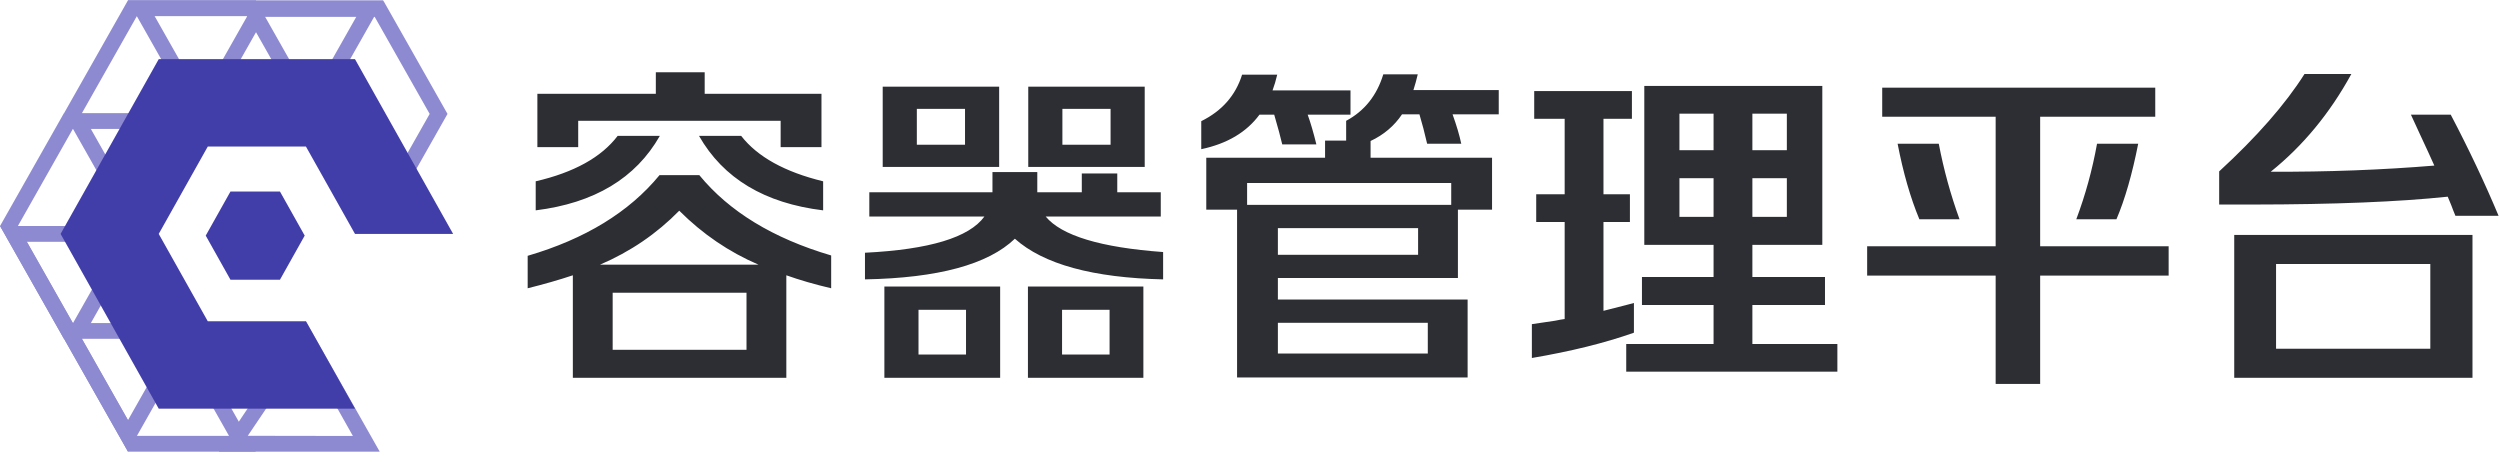
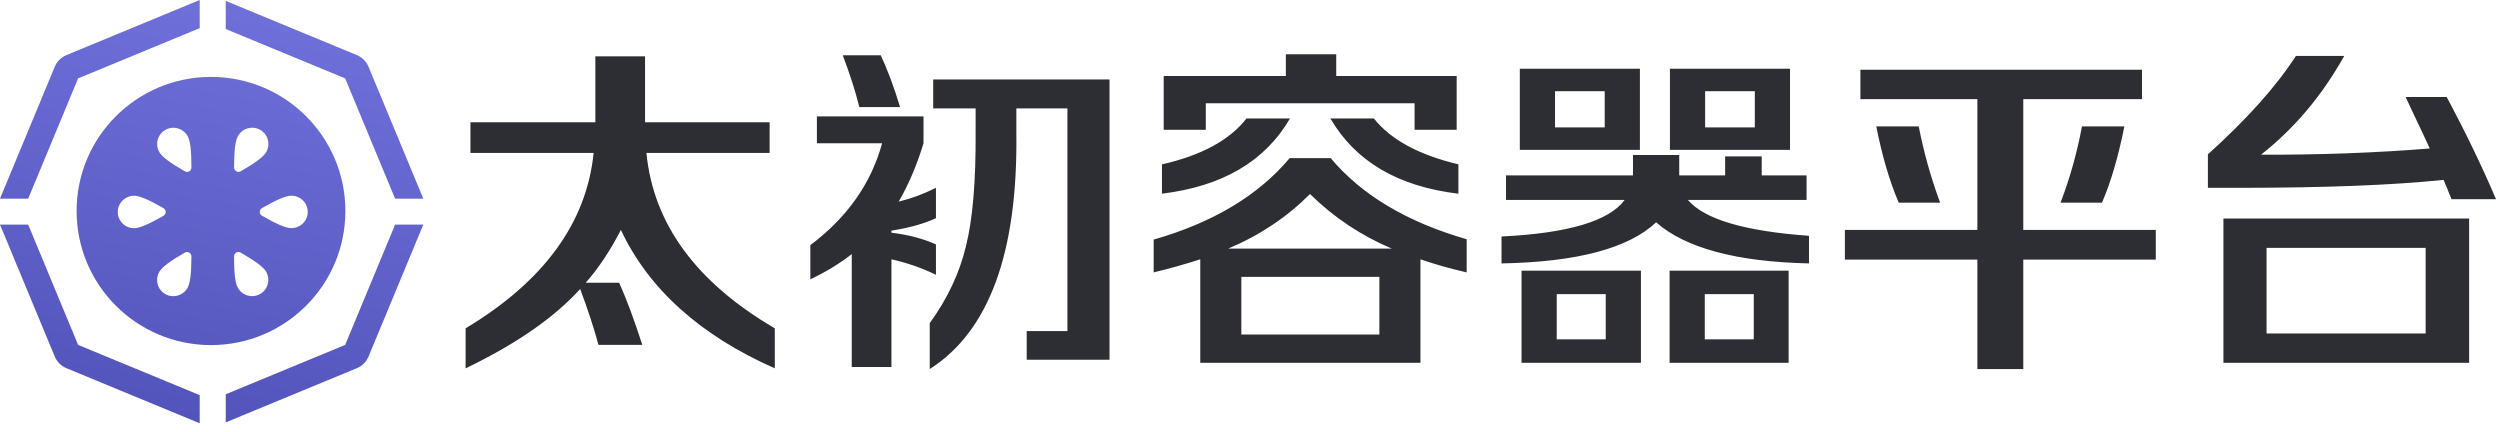
- <svg xmlns="http://www.w3.org/2000/svg" width="260px" height="48px" viewBox="0 0 260 48" version="1.1">
+ <svg xmlns="http://www.w3.org/2000/svg" width="278px" height="48px" viewBox="0 0 278 48" version="1.1">
+   <defs>
+     <linearGradient x1="68.518%" y1="1.922%" x2="50%" y2="100%" id="linearGradient-1">
+       <stop stop-color="#6F70DA" offset="0%" />
+       <stop stop-color="#5354BB" offset="100%" />
+     </linearGradient>
+   </defs>
  <g id="kubeoperator" stroke="none" stroke-width="1" fill="none" fill-rule="evenodd">
-     <g id="编组-20">
-       <g id="Group备份">
-         <g id="编组-4" transform="translate(0.00406, 0.033874)" fill="#8D8AD1" fill-rule="nonzero">
-           <path d="M39.891,0.079 L46.537,11.813 L39.891,23.549 L39.877,23.549 L33.238,11.824 L33.231,11.813 L19.952,11.813 L26.598,0.079 L39.891,0.079 Z M38.964,1.719 L27.525,1.719 L22.737,10.173 L34.14,10.173 L34.614,10.979 L34.628,11.003 L39.884,20.284 L44.681,11.813 L38.964,1.719 Z" id="Stroke-3" />
-           <path d="M13.306,23.47 L19.945,35.193 L19.952,35.204 L13.306,46.938 L6.66,35.204 L6.646,35.204 L0.007,23.481 L0.013,23.47 L13.306,23.47 Z M12.379,25.11 L2.785,25.11 L7.573,33.563 L7.586,33.564 L13.306,43.662 L18.096,35.204 L12.379,25.11 Z" id="Stroke-10" />
-           <path d="M39.877,0 L33.238,11.723 L33.231,11.734 L19.939,11.734 L13.299,0.011 L13.306,0 L39.877,0 Z M37.093,1.64 L16.077,1.64 L20.865,10.093 L32.305,10.093 L37.093,1.64 Z" id="Stroke-12" />
-           <path d="M13.306,23.47 L19.945,35.193 L19.952,35.204 L26.598,46.938 L13.306,46.938 L6.66,35.204 L13.299,23.481 L13.306,23.47 Z M13.305,26.746 L8.515,35.204 L14.232,45.297 L23.813,45.297 L13.305,26.746 Z" id="Stroke-18" />
-           <path d="M31.812,33.38 L39.486,46.938 L22.751,46.938 L31.812,33.38 Z M31.717,36.472 L25.766,45.288 L36.697,45.306 L31.717,36.472 Z" id="三角形" />
-           <path d="M26.598,0 L33.238,11.723 L33.244,11.734 L33.238,11.745 L33.231,11.734 L19.939,11.734 L13.299,23.459 L6.66,11.734 L13.299,0.011 L13.306,0 L26.598,0 Z M25.672,1.64 L14.232,1.64 L8.515,11.734 L13.299,20.182 L19.012,10.094 L30.46,10.093 L25.672,1.64 Z" id="Stroke-20" />
-           <path d="M19.939,11.734 L13.299,23.459 L13.306,23.47 L19.945,35.193 L19.939,35.204 L6.646,35.204 L0,23.47 L6.646,11.734 L19.939,11.734 Z M17.154,13.374 L7.573,13.374 L1.856,23.469 L7.573,33.563 L17.167,33.563 L11.921,24.302 L11.435,23.475 L17.154,13.374 Z" id="Stroke-22" />
-         </g>
-         <g id="Logo-Copy" transform="translate(6.023166, 5.809579)" fill="#423EA9">
-           <g id="Page-1" transform="translate(0.13596, 0.166482)">
-             <path d="M5.246,27.438 L15.451,27.438 L20.554,36.527 L10.349,36.527 L5.246,27.438 L0.143,18.35 L5.246,9.263 L10.349,18.35 L15.451,9.263 L25.657,9.263 L25.657,9.263 L20.554,0.176 L30.76,0.176 L35.863,9.263 L35.863,9.263 L40.966,18.35 L30.76,18.35 L25.657,9.263 L20.554,0.176 L18.513,3.811 L20.554,0.176 L10.349,0.176 L5.246,9.263 L10.349,18.35 L9.328,20.168 L10.349,18.35 L15.451,27.438 L5.246,27.438 L5.246,27.438 Z M23.264,31.701 L25.657,27.438 L30.76,36.527 L20.554,36.527 L15.451,27.438 L25.657,27.438 L23.264,31.701 Z" id="path-2" />
-             <polygon id="Fill-12" points="17.81 23.116 15.237 18.528 17.81 13.94 22.956 13.94 25.529 18.528 22.956 23.116" />
-           </g>
-         </g>
-       </g>
-       <path d="M60.133,15.302 L60.133,12.565 L81.187,12.565 L81.187,15.302 L85.433,15.302 L85.433,9.757 L73.287,9.757 L73.287,7.518 L68.206,7.518 L68.206,9.757 L55.887,9.757 L55.887,15.302 L60.133,15.302 Z M55.713,21.877 C61.815,21.119 66.118,18.536 68.624,14.129 L68.624,14.129 L64.239,14.129 C62.545,16.356 59.703,17.932 55.713,18.856 L55.713,18.856 L55.713,21.877 Z M85.607,21.877 L85.607,18.856 C81.616,17.884 78.774,16.309 77.08,14.129 L77.08,14.129 L72.696,14.129 C75.224,18.56 79.528,21.142 85.607,21.877 L85.607,21.877 Z M81.779,39.292 L81.779,28.63 C83.171,29.127 84.725,29.577 86.442,29.98 L86.442,29.98 L86.442,26.568 C80.41,24.791 75.839,22.007 72.73,18.216 L72.73,18.216 L68.589,18.216 C65.434,22.055 60.863,24.85 54.878,26.604 L54.878,26.604 L54.878,29.98 C56.595,29.554 58.161,29.103 59.576,28.63 L59.576,28.63 L59.576,39.292 L81.779,39.292 Z M78.89,27.528 L62.395,27.528 C65.55,26.177 68.299,24.305 70.642,21.912 C73.055,24.329 75.804,26.201 78.89,27.528 L78.89,27.528 Z M77.637,36.378 L63.717,36.378 L63.717,30.442 L77.637,30.442 L77.637,36.378 Z M119.05,17.363 L119.05,9.011 L106.939,9.011 L106.939,17.363 L119.05,17.363 Z M103.912,17.363 L103.912,9.011 L91.801,9.011 L91.801,17.363 L103.912,17.363 Z M100.362,15.053 L95.351,15.053 L95.351,11.321 L100.362,11.321 L100.362,15.053 Z M115.5,15.053 L110.489,15.053 L110.489,11.321 L115.5,11.321 L115.5,15.053 Z M120.964,29.056 L120.964,26.213 C114.468,25.739 110.396,24.507 108.749,22.517 L108.749,22.517 L120.72,22.517 L120.72,19.993 L116.196,19.993 L116.196,18.038 L112.507,18.038 L112.507,19.993 L107.879,19.993 L107.879,17.896 L103.216,17.896 L103.216,19.993 L90.409,19.993 L90.409,22.517 L102.38,22.517 C100.803,24.696 96.662,25.952 89.957,26.284 L89.957,26.284 L89.957,29.056 C97.566,28.914 102.763,27.504 105.547,24.827 C108.517,27.48 113.656,28.89 120.964,29.056 L120.964,29.056 Z M118.911,39.292 L118.911,29.802 L106.905,29.802 L106.905,39.292 L118.911,39.292 Z M104.016,39.292 L104.016,29.802 L91.975,29.802 L91.975,39.292 L104.016,39.292 Z M100.466,36.875 L95.525,36.875 L95.525,32.219 L100.466,32.219 L100.466,36.875 Z M115.396,36.875 L110.454,36.875 L110.454,32.219 L115.396,32.219 L115.396,36.875 Z M152.632,39.256 L152.632,31.153 L132.9,31.153 L132.9,28.914 L151.623,28.914 L151.623,21.806 L155.173,21.806 L155.173,16.404 L142.54,16.404 L142.54,14.662 C143.909,14.022 144.999,13.098 145.811,11.89 L145.811,11.89 L147.621,11.89 C147.9,12.814 148.166,13.833 148.422,14.946 L148.422,14.946 L151.971,14.946 C151.786,14.07 151.484,13.051 151.066,11.89 L151.066,11.89 L155.869,11.89 L155.869,9.366 L146.995,9.366 C147.157,8.869 147.308,8.324 147.447,7.732 L147.447,7.732 L143.863,7.732 C143.19,9.935 141.902,11.546 140,12.565 L140,12.565 L140,14.626 L137.807,14.626 L137.807,16.404 L125.453,16.404 L125.453,21.806 L128.655,21.806 L128.655,39.256 L152.632,39.256 Z M124.931,15.515 C127.622,14.946 129.641,13.75 130.986,11.925 L130.986,11.925 L132.518,11.925 C132.912,13.276 133.19,14.307 133.353,15.017 L133.353,15.017 L136.903,15.017 C136.601,13.785 136.299,12.755 135.998,11.925 L135.998,11.925 L140.452,11.925 L140.452,9.402 L132.344,9.402 C132.529,8.904 132.692,8.359 132.831,7.767 L132.831,7.767 L129.177,7.767 C128.504,9.923 127.089,11.534 124.931,12.601 L124.931,12.601 L124.931,15.515 Z M150.927,21.308 L129.699,21.308 L129.699,19.034 L150.927,19.034 L150.927,21.308 Z M147.482,26.497 L132.9,26.497 L132.9,23.725 L147.482,23.725 L147.482,26.497 Z M148.491,36.768 L132.9,36.768 L132.9,33.57 L148.491,33.57 L148.491,36.768 Z M191.087,38.652 L191.087,35.773 L182.248,35.773 L182.248,31.722 L189.799,31.722 L189.799,28.807 L182.248,28.807 L182.248,25.466 L189.521,25.466 L189.521,8.94 L171.007,8.94 L171.007,25.466 L178.211,25.466 L178.211,28.807 L170.763,28.807 L170.763,31.722 L178.211,31.722 L178.211,35.773 L169.128,35.773 L169.128,38.652 L191.087,38.652 Z M159.314,37.231 C163.374,36.543 166.912,35.667 169.928,34.6 L169.928,34.6 L169.928,31.508 C169.789,31.556 169.569,31.615 169.267,31.686 C168.153,31.97 167.318,32.184 166.761,32.326 L166.761,32.326 L166.761,23.085 L169.511,23.085 L169.511,20.206 L166.761,20.206 L166.761,12.352 L169.719,12.352 L169.719,9.473 L159.558,9.473 L159.558,12.352 L162.725,12.352 L162.725,20.206 L159.766,20.206 L159.766,23.085 L162.725,23.085 L162.725,33.179 C162.516,33.203 162.179,33.262 161.715,33.357 C160.648,33.522 159.848,33.641 159.314,33.712 L159.314,33.712 L159.314,37.231 Z M178.211,15.622 L174.661,15.622 L174.661,11.819 L178.211,11.819 L178.211,15.622 Z M185.832,15.622 L182.248,15.622 L182.248,11.819 L185.832,11.819 L185.832,15.622 Z M178.211,22.552 L174.661,22.552 L174.661,18.536 L178.211,18.536 L178.211,22.552 Z M185.832,22.552 L182.248,22.552 L182.248,18.536 L185.832,18.536 L185.832,22.552 Z M212.176,39.932 L212.176,28.665 L225.539,28.665 L225.539,25.609 L212.176,25.609 L212.176,12.139 L224.147,12.139 L224.147,9.118 L195.75,9.118 L195.75,12.139 L207.548,12.139 L207.548,25.609 L194.184,25.609 L194.184,28.665 L207.548,28.665 L207.548,39.932 L212.176,39.932 Z M220.111,22.801 C220.992,20.74 221.746,18.121 222.373,14.946 L222.373,14.946 L218.092,14.946 C217.605,17.647 216.886,20.266 215.935,22.801 L215.935,22.801 L220.111,22.801 Z M203.789,22.801 C202.861,20.242 202.142,17.624 201.632,14.946 L201.632,14.946 L197.351,14.946 C197.931,17.955 198.685,20.574 199.613,22.801 L199.613,22.801 L203.789,22.801 Z M259.853,22.445 C258.414,19.01 256.756,15.503 254.876,11.925 L254.876,11.925 L250.735,11.925 C250.921,12.328 251.199,12.932 251.57,13.738 C252.289,15.278 252.823,16.439 253.171,17.221 C247.719,17.671 242.047,17.884 236.154,17.861 C239.518,15.16 242.313,11.771 244.541,7.696 L244.541,7.696 L239.668,7.696 C237.673,10.847 234.715,14.224 230.794,17.825 L230.794,17.825 L230.794,21.273 L234.301,21.272 C242.74,21.264 249.494,20.991 254.563,20.455 C254.865,21.166 255.05,21.628 255.12,21.841 C255.236,22.102 255.317,22.303 255.364,22.445 L255.364,22.445 L259.853,22.445 Z M257.138,39.292 L257.138,24.436 L232.36,24.436 L232.36,39.292 L257.138,39.292 Z M252.753,36.271 L236.71,36.271 L236.71,27.457 L252.753,27.457 L252.753,36.271 Z" id="容器管理平台" fill="#2C2E33" fill-rule="nonzero" />
+     <g id="logo_black" transform="translate(-0, 0)">
+       <path d="M3.135,24.979 L8.686,38.352 L22.207,43.941 L22.207,47.069 L7.392,40.945 C6.801,40.701 6.331,40.233 6.087,39.643 L3.10862447e-13,24.979 L3.135,24.979 Z M47.069,24.979 L40.982,39.643 C40.738,40.233 40.268,40.701 39.677,40.945 L25.103,46.969 L25.103,43.841 L38.383,38.352 L43.934,24.979 L47.069,24.979 Z M23.462,8.55 C31.716,8.55 38.406,15.226 38.406,23.462 C38.406,31.698 31.716,38.374 23.462,38.374 C15.209,38.374 8.518,31.698 8.518,23.462 C8.518,15.226 15.209,8.55 23.462,8.55 Z M20.797,28.022 C20.714,28.022 20.633,28.044 20.561,28.085 C18.962,28.993 18.016,29.703 17.72,30.213 C17.215,31.086 17.506,32.197 18.372,32.695 C19.237,33.193 20.348,32.889 20.853,32.017 C21.133,31.534 21.276,30.457 21.283,28.788 L21.282,28.5 L21.28,28.458 C21.258,28.212 21.05,28.02 20.797,28.022 Z M26.091,28.262 C26.05,28.333 26.028,28.414 26.028,28.497 C26.016,30.332 26.158,31.504 26.454,32.014 C26.958,32.887 28.069,33.189 28.935,32.69 C29.801,32.192 30.093,31.08 29.589,30.208 C29.309,29.725 28.446,29.064 26.999,28.225 L26.874,28.153 L26.749,28.082 L26.71,28.062 C26.485,27.96 26.216,28.044 26.091,28.262 Z M14.924,21.768 C13.914,21.768 13.095,22.577 13.094,23.573 C13.094,24.57 13.912,25.378 14.922,25.378 C15.481,25.377 16.488,24.962 17.941,24.131 L18.067,24.058 L18.191,23.986 L18.228,23.962 C18.429,23.819 18.491,23.545 18.363,23.328 C18.33,23.271 18.285,23.222 18.232,23.183 L18.191,23.156 L18.066,23.084 L17.944,23.014 C16.49,22.183 15.483,21.768 14.924,21.768 Z M32.392,21.76 C31.833,21.76 30.827,22.176 29.373,23.007 L29.248,23.079 L29.123,23.152 L29.087,23.175 C28.886,23.318 28.824,23.593 28.951,23.81 C28.993,23.881 29.052,23.94 29.124,23.982 C30.711,24.907 31.8,25.37 32.391,25.37 C33.401,25.369 34.22,24.561 34.22,23.564 C34.221,22.567 33.402,21.76 32.392,21.76 Z M25.103,0.1 L39.677,6.124 C40.268,6.368 40.738,6.836 40.982,7.426 L47.069,22.089 L43.934,22.089 L38.383,8.717 L25.103,3.228 L25.103,0.1 Z M22.207,-7.54951657e-13 L22.207,3.128 L8.686,8.717 L3.135,22.089 L3.10862447e-13,22.089 L6.087,7.426 C6.331,6.836 6.801,6.368 7.392,6.124 L22.207,-7.54951657e-13 Z M18.38,14.447 C17.514,14.946 17.221,16.057 17.726,16.929 C18.005,17.412 18.868,18.073 20.315,18.912 L20.441,18.985 L20.565,19.056 L20.604,19.076 C20.829,19.178 21.099,19.094 21.223,18.876 C21.264,18.805 21.286,18.724 21.287,18.641 C21.298,16.806 21.156,15.633 20.861,15.123 C20.356,14.251 19.245,13.948 18.38,14.447 Z M26.461,15.121 C26.181,15.604 26.038,16.68 26.032,18.35 L26.032,18.638 L26.034,18.679 C26.057,18.925 26.265,19.117 26.517,19.116 C26.6,19.116 26.682,19.094 26.754,19.053 C28.352,18.144 29.299,17.435 29.595,16.924 C30.1,16.052 29.808,14.941 28.943,14.443 C28.077,13.945 26.966,14.248 26.461,15.121 Z" id="形状结合备份" fill="url(#linearGradient-1)" />
+       <path d="M86.157,40.961 L86.157,36.509 C77.408,31.391 72.65,24.891 71.883,17.009 L71.883,17.009 L85.582,17.009 L85.582,13.593 L71.729,13.593 L71.729,6.261 L66.204,6.261 L66.204,13.593 L52.313,13.593 L52.313,17.009 L66.012,17.009 C65.219,24.788 60.473,31.288 51.776,36.509 L51.776,36.509 L51.776,40.961 C57.404,38.249 61.65,35.306 64.515,32.133 C65.411,34.538 66.089,36.611 66.549,38.351 L66.549,38.351 L71.422,38.351 C70.527,35.562 69.67,33.259 68.851,31.442 L68.851,31.442 L65.129,31.442 C66.536,29.855 67.841,27.898 69.043,25.569 C72.139,32.145 77.843,37.276 86.157,40.961 L86.157,40.961 Z M100.086,11.904 C99.421,9.703 98.705,7.784 97.938,6.146 L97.938,6.146 L93.717,6.146 C94.51,8.244 95.124,10.164 95.559,11.904 L95.559,11.904 L100.086,11.904 Z M103.387,41.038 C109.987,36.841 113.197,28.077 113.018,14.744 L113.018,14.744 L113.018,12.057 L118.697,12.057 L118.697,36.816 L114.169,36.816 L114.169,40.002 L123.379,40.002 L123.379,8.833 L103.77,8.833 L103.77,12.057 L108.49,12.057 L108.49,14.859 C108.516,20.233 108.157,24.404 107.416,27.373 C106.699,30.367 105.356,33.22 103.387,35.933 L103.387,35.933 L103.387,41.038 Z M99.127,40.808 L99.127,28.832 C100.918,29.241 102.568,29.817 104.077,30.559 L104.077,30.559 L104.077,27.181 C102.67,26.541 101.02,26.106 99.127,25.876 L99.127,25.876 L99.127,25.646 C101.097,25.339 102.747,24.878 104.077,24.264 L104.077,24.264 L104.077,20.886 C102.696,21.577 101.314,22.089 99.933,22.421 C101.033,20.528 101.954,18.365 102.696,15.934 L102.696,15.934 L102.696,12.94 L90.839,12.94 L90.839,15.934 L98.091,15.934 C96.863,20.412 94.203,24.187 90.11,27.258 L90.11,27.258 L90.11,31.058 C91.798,30.265 93.333,29.331 94.714,28.256 L94.714,28.256 L94.714,40.808 L99.127,40.808 Z M134.084,14.437 L134.084,11.481 L157.3,11.481 L157.3,14.437 L161.981,14.437 L161.981,8.449 L148.589,8.449 L148.589,6.031 L142.987,6.031 L142.987,8.449 L129.403,8.449 L129.403,14.437 L134.084,14.437 Z M129.211,21.538 C135.939,20.719 140.684,17.93 143.447,13.17 L143.447,13.17 L138.612,13.17 C136.745,15.576 133.611,17.278 129.211,18.276 L129.211,18.276 L129.211,21.538 Z M162.173,21.538 L162.173,18.276 C157.773,17.226 154.639,15.525 152.772,13.17 L152.772,13.17 L147.937,13.17 C150.725,17.956 155.471,20.745 162.173,21.538 L162.173,21.538 Z M157.952,40.347 L157.952,28.832 C159.487,29.369 161.201,29.855 163.094,30.29 L163.094,30.29 L163.094,26.605 C156.443,24.686 151.403,21.679 147.975,17.585 L147.975,17.585 L143.409,17.585 C139.93,21.73 134.89,24.75 128.29,26.644 L128.29,26.644 L128.29,30.29 C130.183,29.83 131.91,29.343 133.47,28.832 L133.47,28.832 L133.47,40.347 L157.952,40.347 Z M154.767,27.642 L136.579,27.642 C140.058,26.183 143.089,24.161 145.673,21.577 C148.333,24.187 151.365,26.209 154.767,27.642 L154.767,27.642 Z M153.386,37.2 L138.037,37.2 L138.037,30.789 L153.386,30.789 L153.386,37.2 Z M199.049,16.663 L199.049,7.643 L185.695,7.643 L185.695,16.663 L199.049,16.663 Z M182.357,16.663 L182.357,7.643 L169.003,7.643 L169.003,16.663 L182.357,16.663 Z M178.443,14.168 L172.917,14.168 L172.917,10.138 L178.443,10.138 L178.443,14.168 Z M195.135,14.168 L189.609,14.168 L189.609,10.138 L195.135,10.138 L195.135,14.168 Z M201.159,29.292 L201.159,26.221 C193.996,25.71 189.507,24.379 187.691,22.229 L187.691,22.229 L200.891,22.229 L200.891,19.504 L195.902,19.504 L195.902,17.393 L191.835,17.393 L191.835,19.504 L186.731,19.504 L186.731,17.239 L181.589,17.239 L181.589,19.504 L167.468,19.504 L167.468,22.229 L180.668,22.229 C178.929,24.584 174.363,25.94 166.97,26.298 L166.97,26.298 L166.97,29.292 C175.36,29.139 181.091,27.616 184.16,24.724 C187.435,27.59 193.101,29.113 201.159,29.292 L201.159,29.292 Z M198.895,40.347 L198.895,30.098 L185.657,30.098 L185.657,40.347 L198.895,40.347 Z M182.472,40.347 L182.472,30.098 L169.195,30.098 L169.195,40.347 L182.472,40.347 Z M178.558,37.737 L173.109,37.737 L173.109,32.708 L178.558,32.708 L178.558,37.737 Z M195.02,37.737 L189.571,37.737 L189.571,32.708 L195.02,32.708 L195.02,37.737 Z M224.989,41.038 L224.989,28.87 L239.724,28.87 L239.724,25.569 L224.989,25.569 L224.989,11.021 L238.189,11.021 L238.189,7.758 L206.877,7.758 L206.877,11.021 L219.885,11.021 L219.885,25.569 L205.15,25.569 L205.15,28.87 L219.885,28.87 L219.885,41.038 L224.989,41.038 Z M233.737,22.536 C234.71,20.31 235.541,17.482 236.232,14.053 L236.232,14.053 L231.512,14.053 C230.975,16.971 230.182,19.798 229.133,22.536 L229.133,22.536 L233.737,22.536 Z M215.741,22.536 C214.718,19.773 213.925,16.945 213.362,14.053 L213.362,14.053 L208.642,14.053 C209.281,17.303 210.113,20.131 211.136,22.536 L211.136,22.536 L215.741,22.536 Z M277.559,22.153 C275.973,18.442 274.144,14.655 272.071,10.79 L272.071,10.79 L267.505,10.79 C267.71,11.226 268.017,11.878 268.426,12.748 C269.219,14.411 269.808,15.665 270.191,16.51 C264.18,16.996 257.925,17.226 251.427,17.201 C255.136,14.284 258.219,10.624 260.675,6.223 L260.675,6.223 L255.303,6.223 C253.103,9.626 249.841,13.273 245.518,17.162 L245.518,17.162 L245.518,20.886 L249.218,20.886 C258.601,20.88 266.104,20.586 271.726,20.003 C272.059,20.771 272.263,21.27 272.34,21.5 C272.468,21.781 272.558,21.999 272.609,22.153 L272.609,22.153 L277.559,22.153 Z M274.566,40.347 L274.566,24.302 L247.245,24.302 L247.245,40.347 L274.566,40.347 Z M269.731,37.084 L252.041,37.084 L252.041,27.565 L269.731,27.565 L269.731,37.084 Z" id="太初容器平台" fill="#2C2E33" fill-rule="nonzero" />
    </g>
  </g>
</svg>
